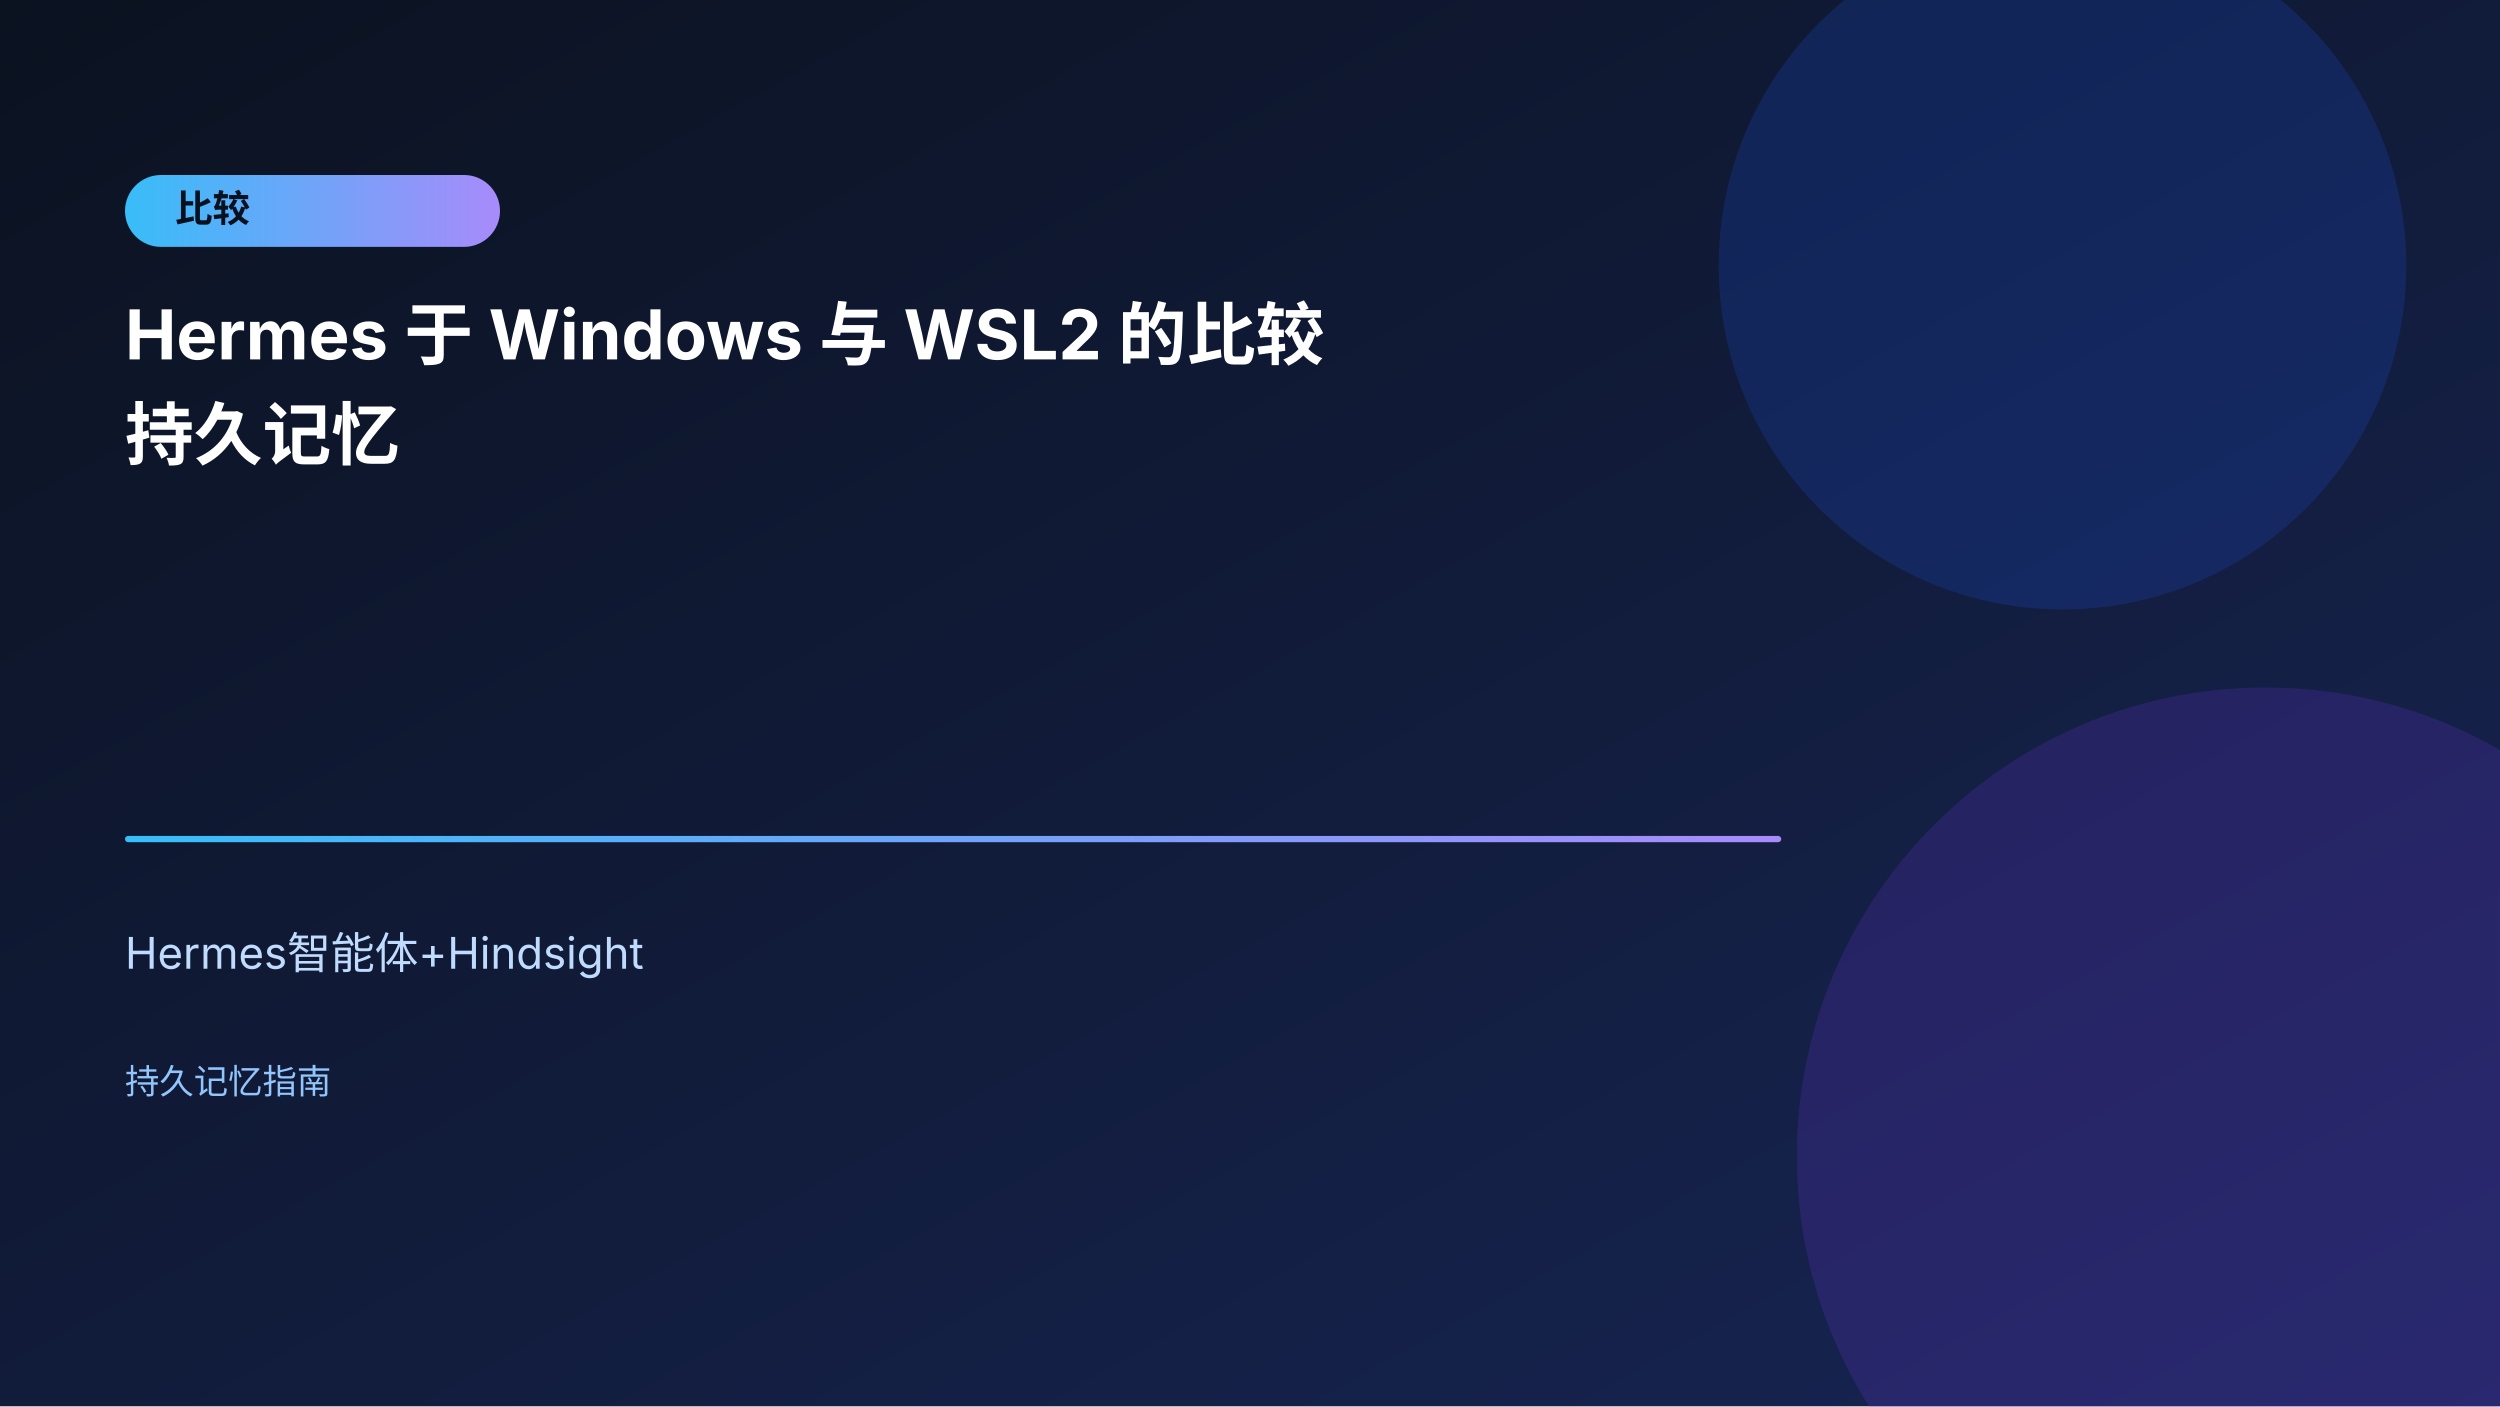
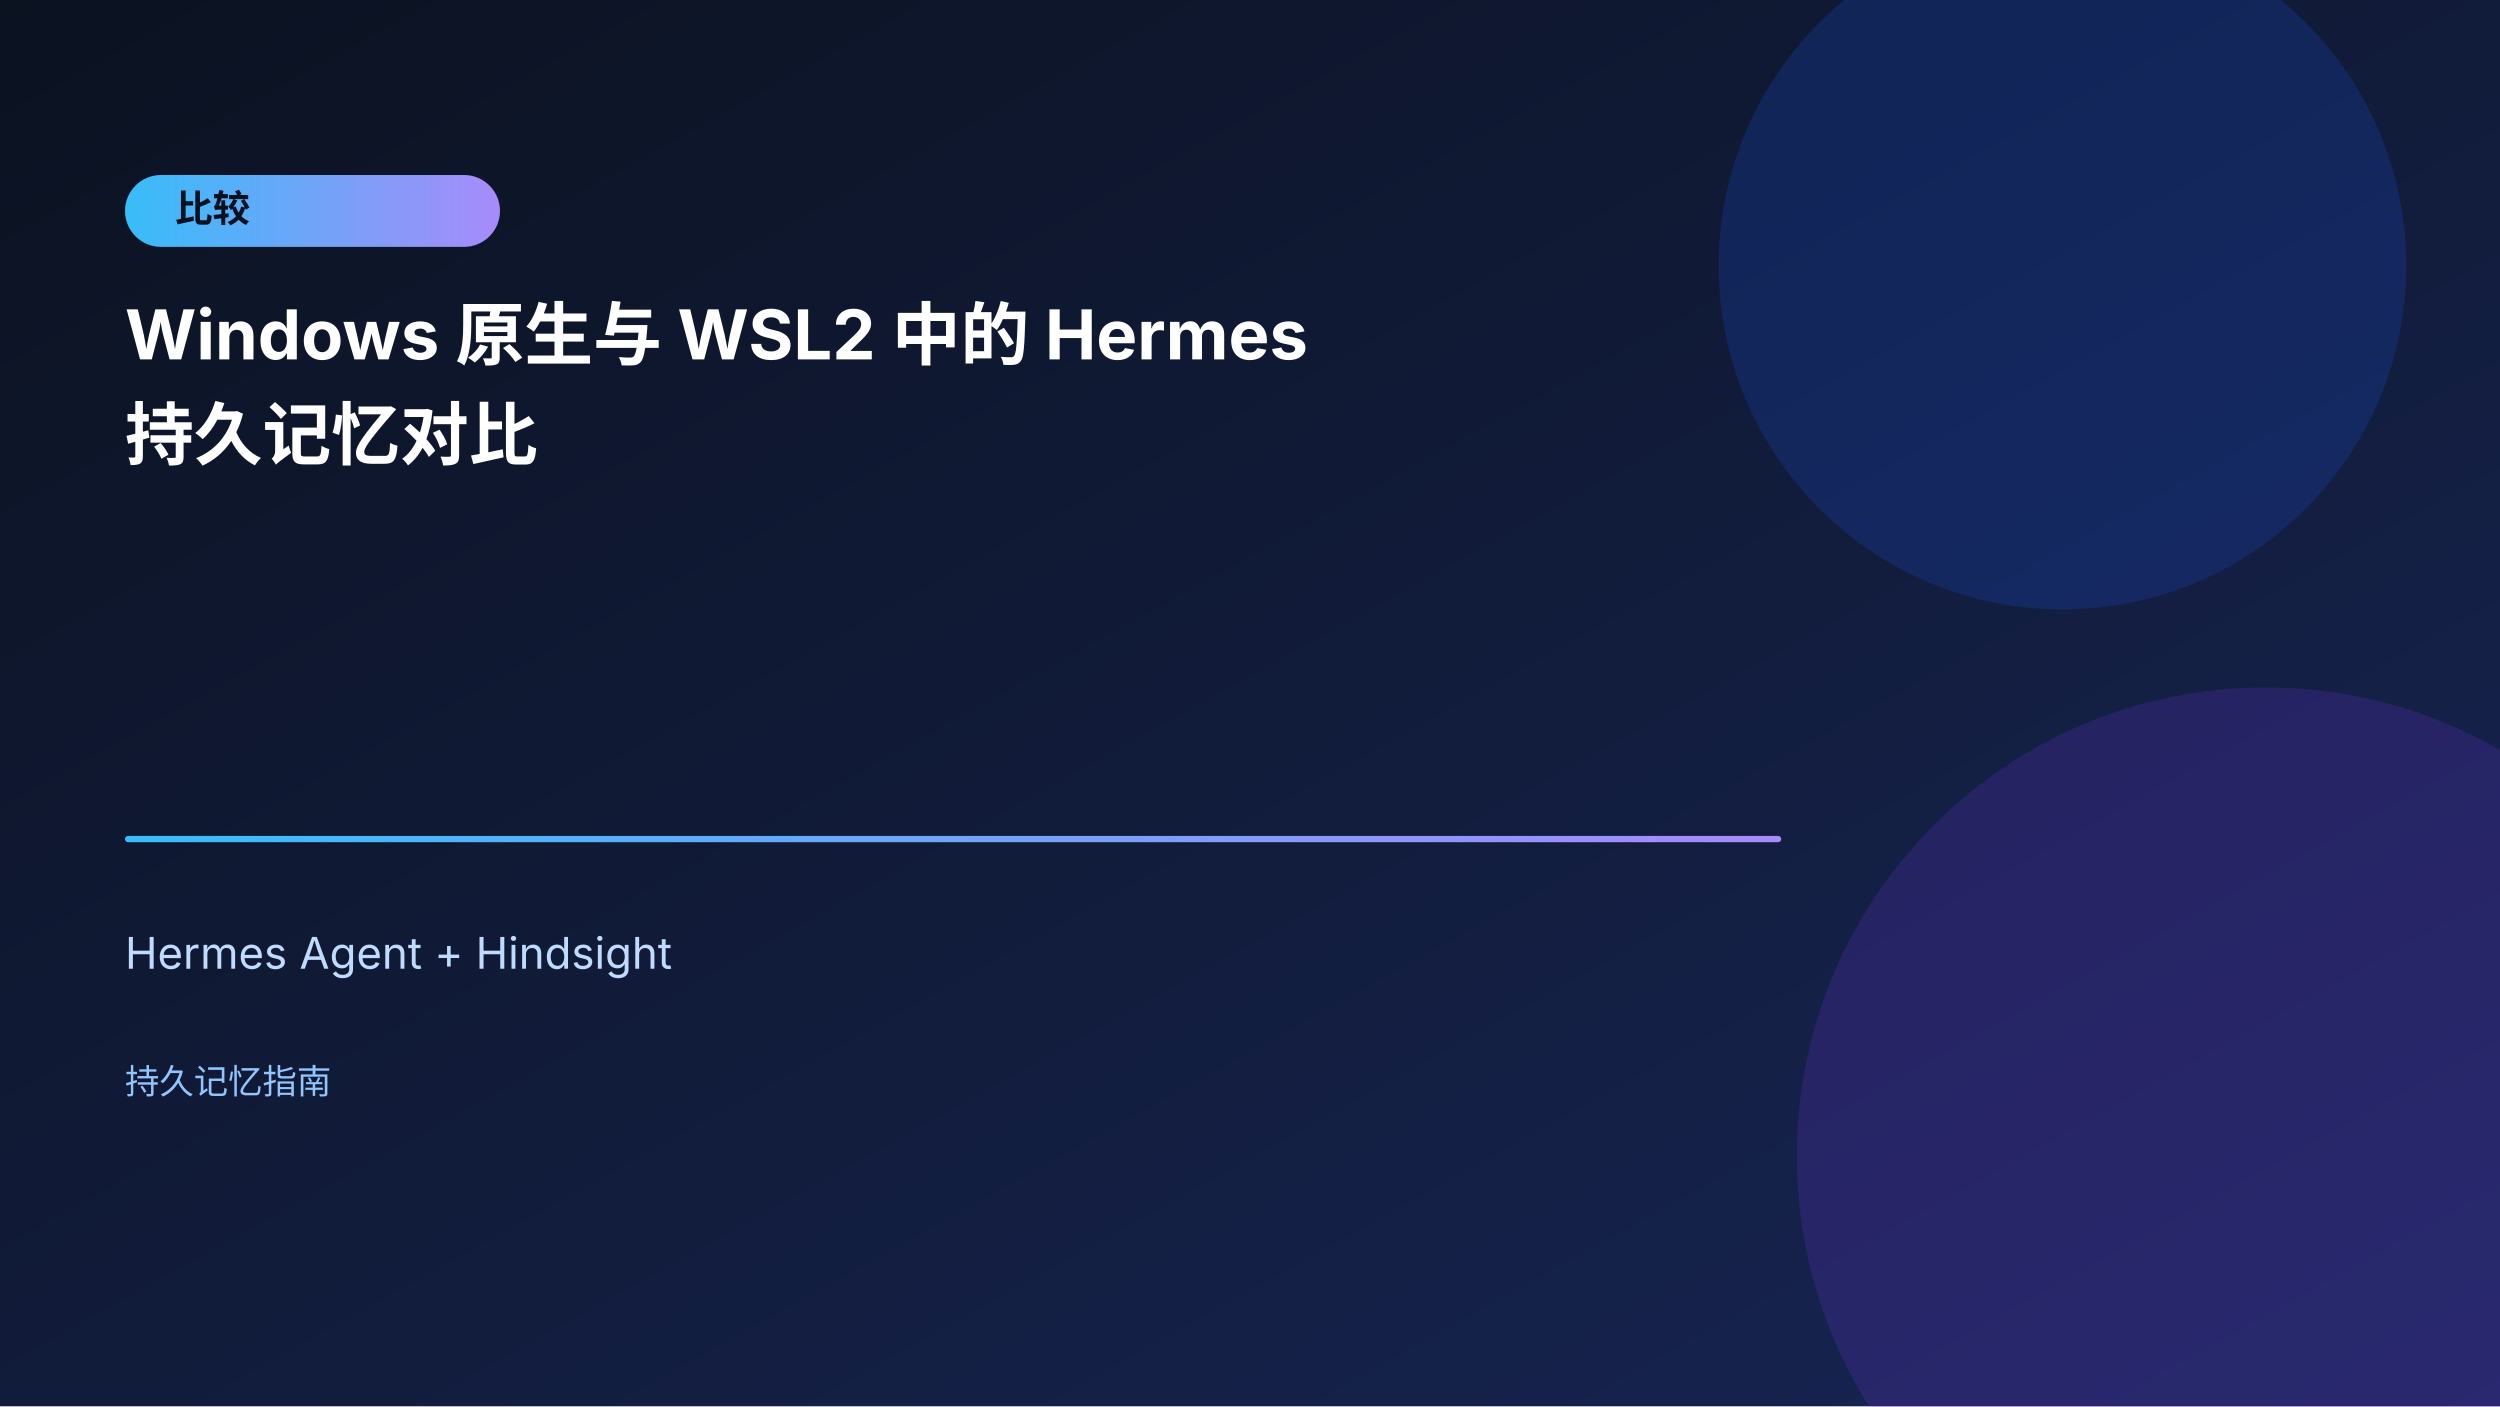
- <svg xmlns="http://www.w3.org/2000/svg" width="1600" height="900" viewBox="0 0 1600 900" role="img" aria-label="Comparison: Hermes on Windows vs WSL2 for Persistent Memory">
+ <svg xmlns="http://www.w3.org/2000/svg" width="1600" height="900" viewBox="0 0 1600 900" role="img" aria-label="对比：Windows 原生与 WSL2 中的 Hermes 持久记忆方案">
  <defs>
    <linearGradient id="bg" x1="0" y1="0" x2="1" y2="1">
      <stop offset="0%" stop-color="#0b1220" />
      <stop offset="100%" stop-color="#172554" />
    </linearGradient>
    <linearGradient id="accent" x1="0" y1="0" x2="1" y2="0">
      <stop offset="0%" stop-color="#38bdf8" />
      <stop offset="100%" stop-color="#a78bfa" />
    </linearGradient>
  </defs>
  <rect width="1600" height="900" fill="url(#bg)" />
  <circle cx="1320" cy="170" r="220" fill="#1d4ed8" opacity="0.22" />
  <circle cx="1450" cy="740" r="300" fill="#7c3aed" opacity="0.18" />
  <rect x="80" y="112" width="240" height="46" rx="23" fill="url(#accent)" />
  <text x="112" y="142" font-family="Inter, Arial, sans-serif" font-size="24" font-weight="800" fill="#08111f">比较</text>
-   <text x="80" y="230" font-family="Inter, Arial, sans-serif" font-size="44" font-weight="700" fill="#ffffff">Hermes 于 Windows 与 WSL2 的比较</text>
-   <text x="80" y="294" font-family="Inter, Arial, sans-serif" font-size="44" font-weight="700" fill="#ffffff">持久记忆</text>
+   <text x="80" y="230" font-family="Inter, Arial, sans-serif" font-size="44" font-weight="700" fill="#ffffff">Windows 原生与 WSL2 中的 Hermes</text>
+   <text x="80" y="294" font-family="Inter, Arial, sans-serif" font-size="44" font-weight="700" fill="#ffffff">持久记忆对比</text>
  <rect x="80" y="535" width="1060" height="4" rx="2" fill="url(#accent)" />
-   <text x="80" y="620" font-family="Inter, Arial, sans-serif" font-size="28" fill="#bfdbfe">Hermes智能体+Hindsight</text>
+   <text x="80" y="620" font-family="Inter, Arial, sans-serif" font-size="28" fill="#bfdbfe">Hermes Agent + Hindsight</text>
  <text x="80" y="700" font-family="Inter, Arial, sans-serif" font-size="22" fill="#93c5fd">持久记忆指南</text>
</svg>
